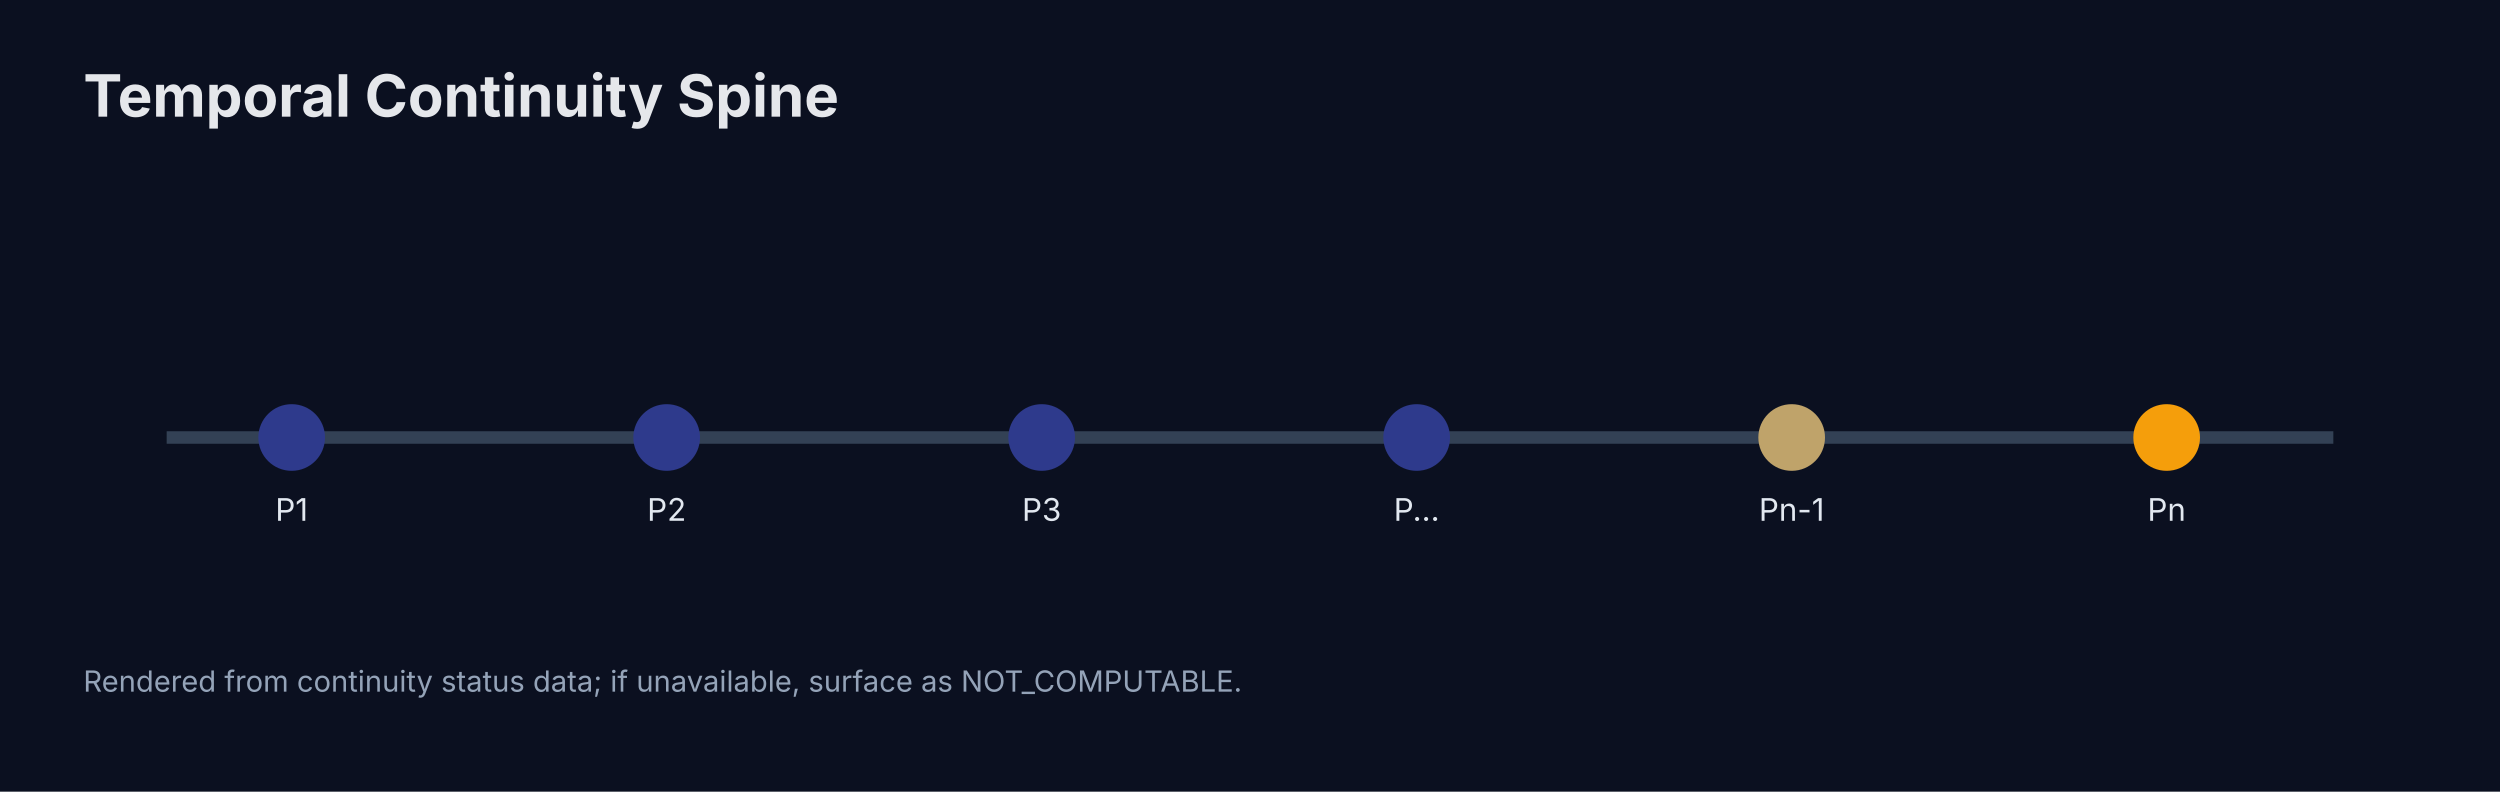
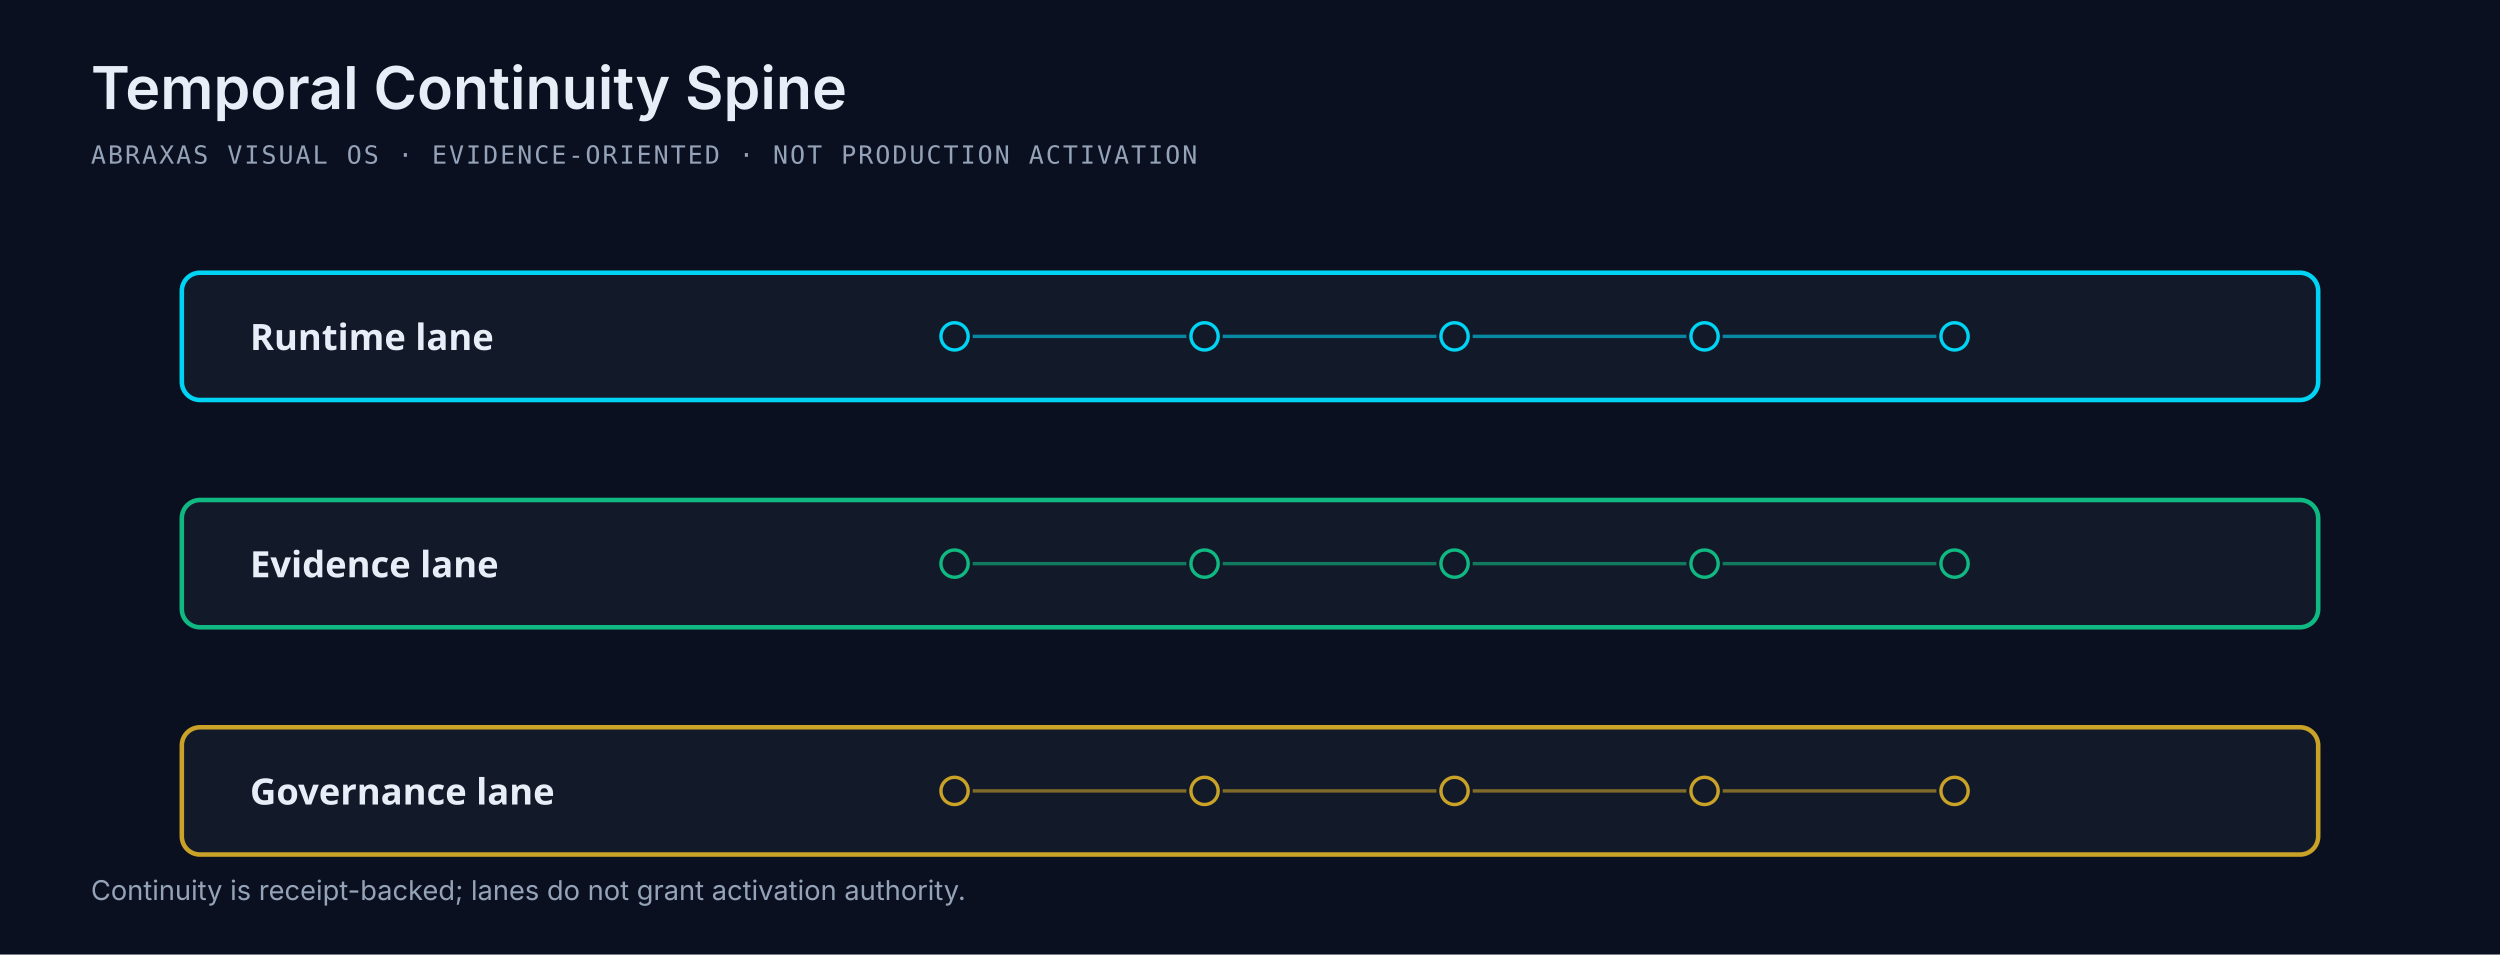
- <svg xmlns="http://www.w3.org/2000/svg" width="1200" height="380" viewBox="0 0 1200 380">
-   <rect width="1200" height="380" fill="#0B1020" />
-   <text x="40" y="56" fill="#E5E7EB" font-family="Inter" font-size="28" font-weight="700">Temporal Continuity Spine</text>
-   <line x1="80" y1="210" x2="1120" y2="210" stroke="#334155" stroke-width="6" />
-   <g font-family="Inter" font-size="15" fill="#E2E8F0" text-anchor="middle">
-     <circle cx="140" cy="210" r="16" fill="#2E3A8C" />
-     <text x="140" y="250">P1</text>
-     <circle cx="320" cy="210" r="16" fill="#2E3A8C" />
-     <text x="320" y="250">P2</text>
-     <circle cx="500" cy="210" r="16" fill="#2E3A8C" />
-     <text x="500" y="250">P3</text>
-     <circle cx="680" cy="210" r="16" fill="#2E3A8C" />
-     <text x="680" y="250">P...</text>
-     <circle cx="860" cy="210" r="16" fill="#BFA36A" />
-     <text x="860" y="250">Pn-1</text>
-     <circle cx="1040" cy="210" r="16" fill="#F59E0B" />
-     <text x="1040" y="250">Pn</text>
-   </g>
-   <text x="40" y="332" fill="#94A3B8" font-family="Inter" font-size="14">Rendered from continuity status data; if unavailable, surface as NOT_COMPUTABLE.</text>
+ <svg xmlns="http://www.w3.org/2000/svg" width="1100" height="420" viewBox="0 0 1100 420" role="img" aria-label="Temporal Continuity Spine">
+   <rect width="1100" height="420" fill="#0B1020" />
+   <defs>
+     <marker id="arrow" markerWidth="8" markerHeight="8" refX="6" refY="4" orient="auto">
+       <path d="M0,0 L8,4 L0,8 Z" fill="#94A3B8" />
+     </marker>
+   </defs>
+   <text x="40" y="48" fill="#E8EEF7" font-family="IBM Plex Sans, Inter, system-ui, sans-serif" font-size="26" font-weight="600">Temporal Continuity Spine</text>
+   <text x="40" y="72" fill="#94A3B8" font-family="IBM Plex Mono, monospace" font-size="11" letter-spacing="0.08em">ABRAXAS VISUAL OS · EVIDENCE-ORIENTED · NOT PRODUCTION ACTIVATION</text>
+   <rect x="80" y="120" width="940" height="56" rx="8" fill="#121A2A" stroke="#00D4F5" stroke-width="2" />
+   <text x="110" y="154" fill="#E8EEF7" font-family="IBM Plex Sans, system-ui, sans-serif" font-size="16" font-weight="600">Runtime lane</text>
+   <circle cx="420" cy="148" r="6" fill="none" stroke="#00D4F5" stroke-width="1.5" />
+   <line x1="428" y1="148" x2="522" y2="148" stroke="#00D4F5" stroke-width="1.5" opacity="0.6" />
+   <circle cx="530" cy="148" r="6" fill="none" stroke="#00D4F5" stroke-width="1.5" />
+   <line x1="538" y1="148" x2="632" y2="148" stroke="#00D4F5" stroke-width="1.5" opacity="0.6" />
+   <circle cx="640" cy="148" r="6" fill="none" stroke="#00D4F5" stroke-width="1.5" />
+   <line x1="648" y1="148" x2="742" y2="148" stroke="#00D4F5" stroke-width="1.5" opacity="0.6" />
+   <circle cx="750" cy="148" r="6" fill="none" stroke="#00D4F5" stroke-width="1.5" />
+   <line x1="758" y1="148" x2="852" y2="148" stroke="#00D4F5" stroke-width="1.5" opacity="0.6" />
+   <circle cx="860" cy="148" r="6" fill="none" stroke="#00D4F5" stroke-width="1.5" />
+   <rect x="80" y="220" width="940" height="56" rx="8" fill="#121A2A" stroke="#10B981" stroke-width="2" />
+   <text x="110" y="254" fill="#E8EEF7" font-family="IBM Plex Sans, system-ui, sans-serif" font-size="16" font-weight="600">Evidence lane</text>
+   <circle cx="420" cy="248" r="6" fill="none" stroke="#10B981" stroke-width="1.5" />
+   <line x1="428" y1="248" x2="522" y2="248" stroke="#10B981" stroke-width="1.5" opacity="0.6" />
+   <circle cx="530" cy="248" r="6" fill="none" stroke="#10B981" stroke-width="1.5" />
+   <line x1="538" y1="248" x2="632" y2="248" stroke="#10B981" stroke-width="1.5" opacity="0.6" />
+   <circle cx="640" cy="248" r="6" fill="none" stroke="#10B981" stroke-width="1.5" />
+   <line x1="648" y1="248" x2="742" y2="248" stroke="#10B981" stroke-width="1.5" opacity="0.6" />
+   <circle cx="750" cy="248" r="6" fill="none" stroke="#10B981" stroke-width="1.5" />
+   <line x1="758" y1="248" x2="852" y2="248" stroke="#10B981" stroke-width="1.5" opacity="0.6" />
+   <circle cx="860" cy="248" r="6" fill="none" stroke="#10B981" stroke-width="1.5" />
+   <rect x="80" y="320" width="940" height="56" rx="8" fill="#121A2A" stroke="#C9A227" stroke-width="2" />
+   <text x="110" y="354" fill="#E8EEF7" font-family="IBM Plex Sans, system-ui, sans-serif" font-size="16" font-weight="600">Governance lane</text>
+   <circle cx="420" cy="348" r="6" fill="none" stroke="#C9A227" stroke-width="1.5" />
+   <line x1="428" y1="348" x2="522" y2="348" stroke="#C9A227" stroke-width="1.5" opacity="0.6" />
+   <circle cx="530" cy="348" r="6" fill="none" stroke="#C9A227" stroke-width="1.5" />
+   <line x1="538" y1="348" x2="632" y2="348" stroke="#C9A227" stroke-width="1.5" opacity="0.6" />
+   <circle cx="640" cy="348" r="6" fill="none" stroke="#C9A227" stroke-width="1.5" />
+   <line x1="648" y1="348" x2="742" y2="348" stroke="#C9A227" stroke-width="1.5" opacity="0.6" />
+   <circle cx="750" cy="348" r="6" fill="none" stroke="#C9A227" stroke-width="1.5" />
+   <line x1="758" y1="348" x2="852" y2="348" stroke="#C9A227" stroke-width="1.5" opacity="0.6" />
+   <circle cx="860" cy="348" r="6" fill="none" stroke="#C9A227" stroke-width="1.5" />
+   <text x="40" y="396" fill="#94A3B8" font-family="IBM Plex Sans, Inter, system-ui, sans-serif" font-size="12">Continuity is receipt-backed; lanes do not grant activation authority.</text>
</svg>
